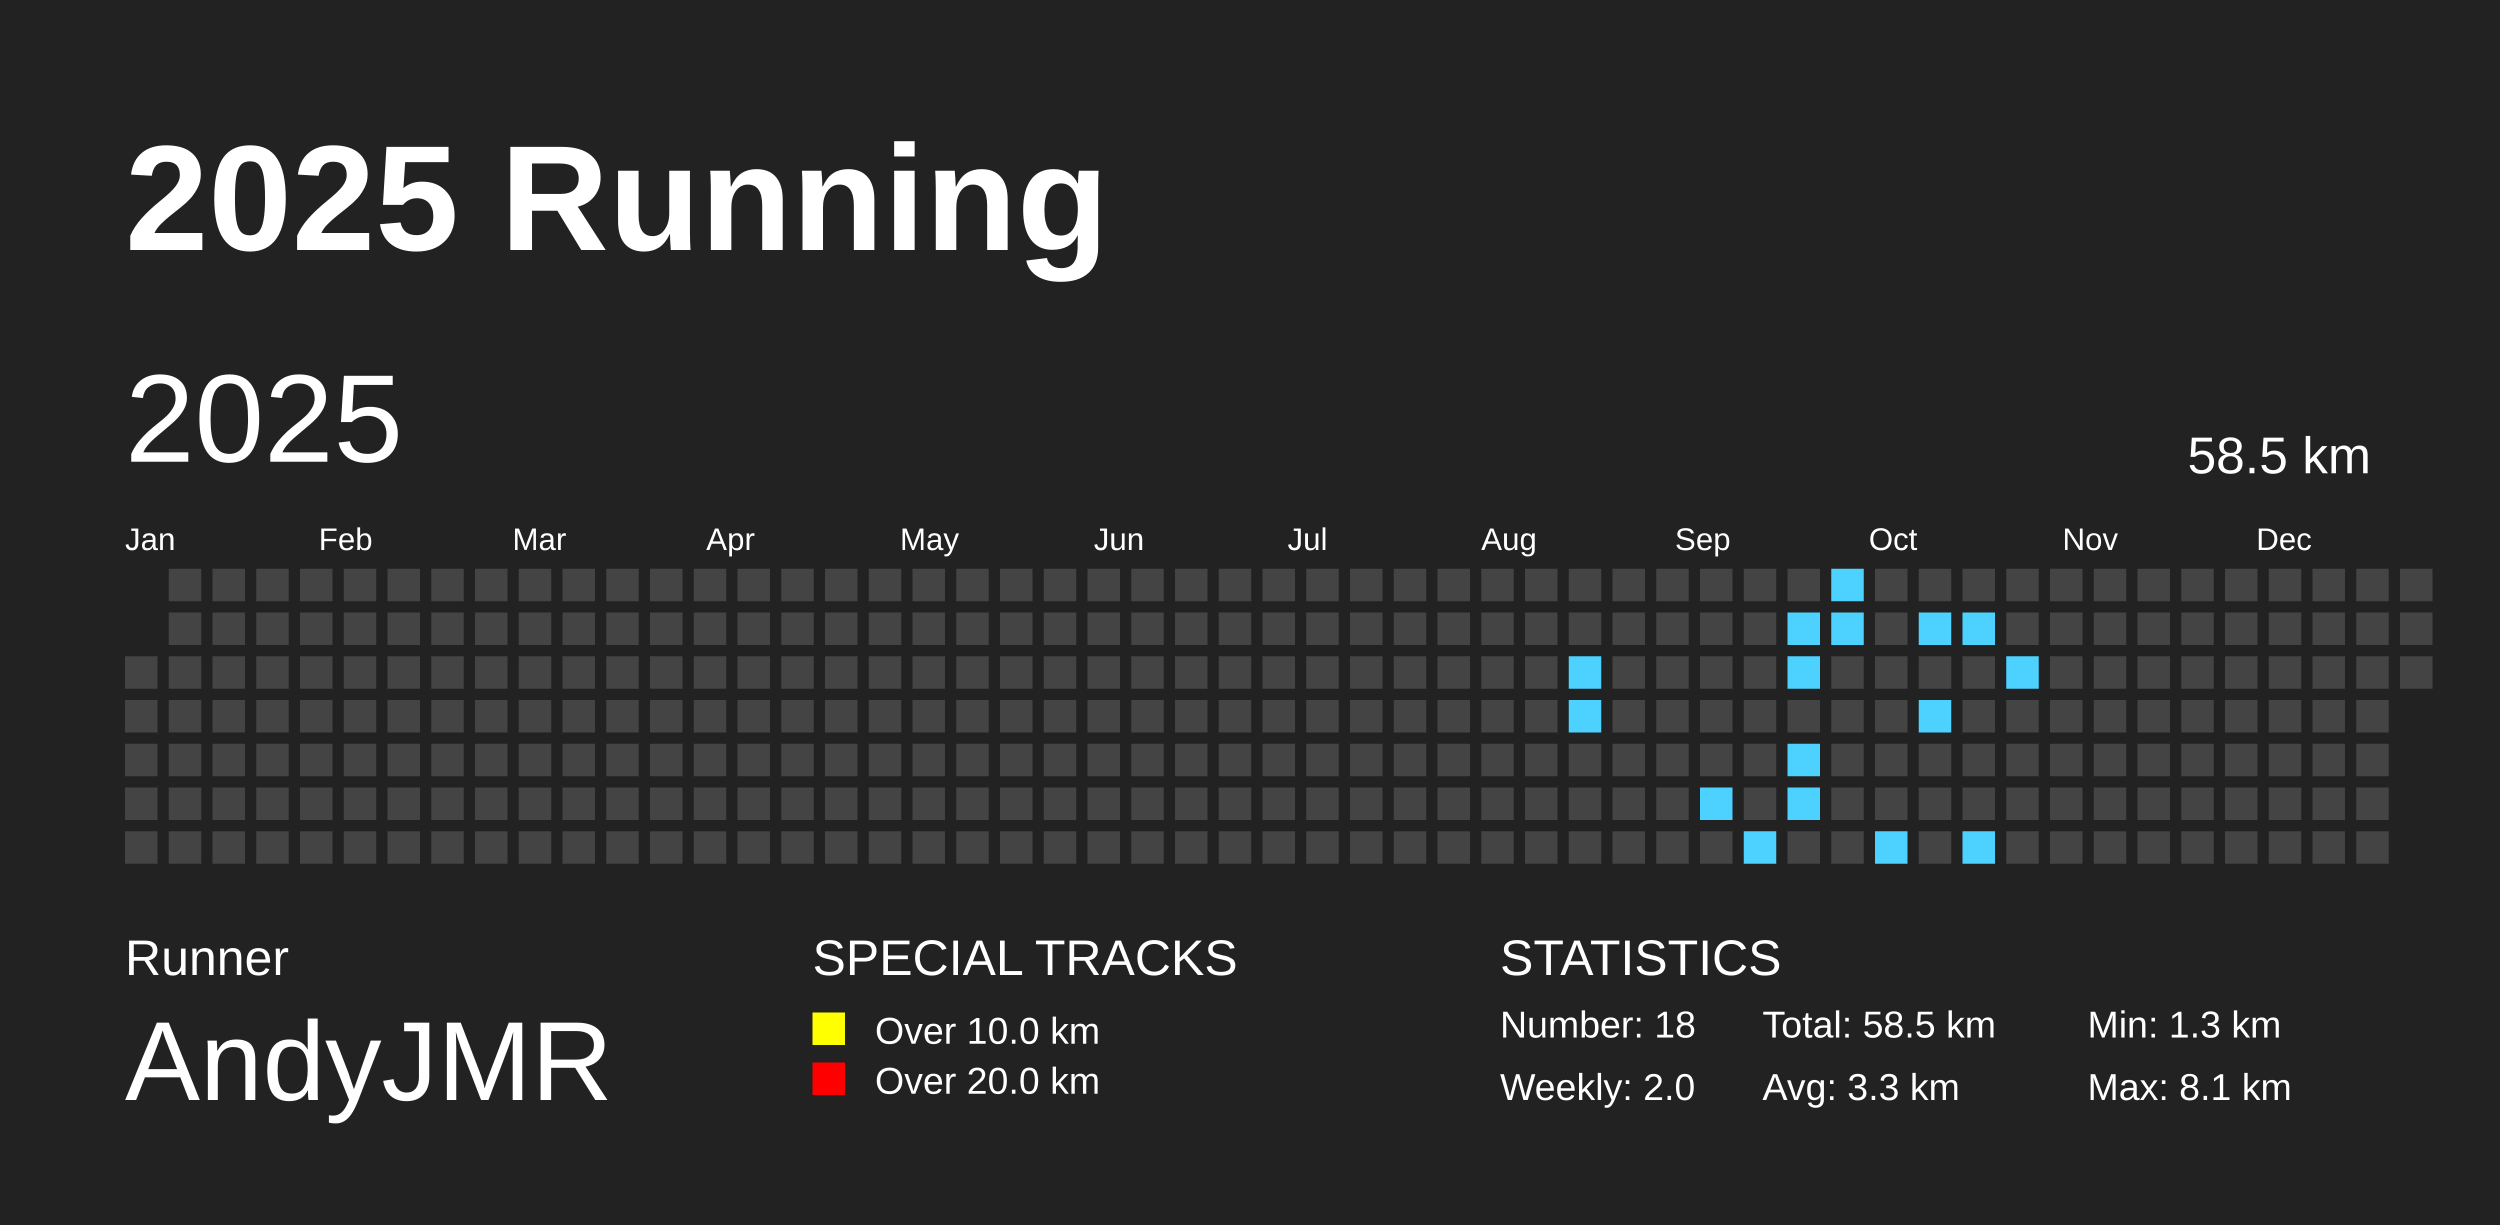
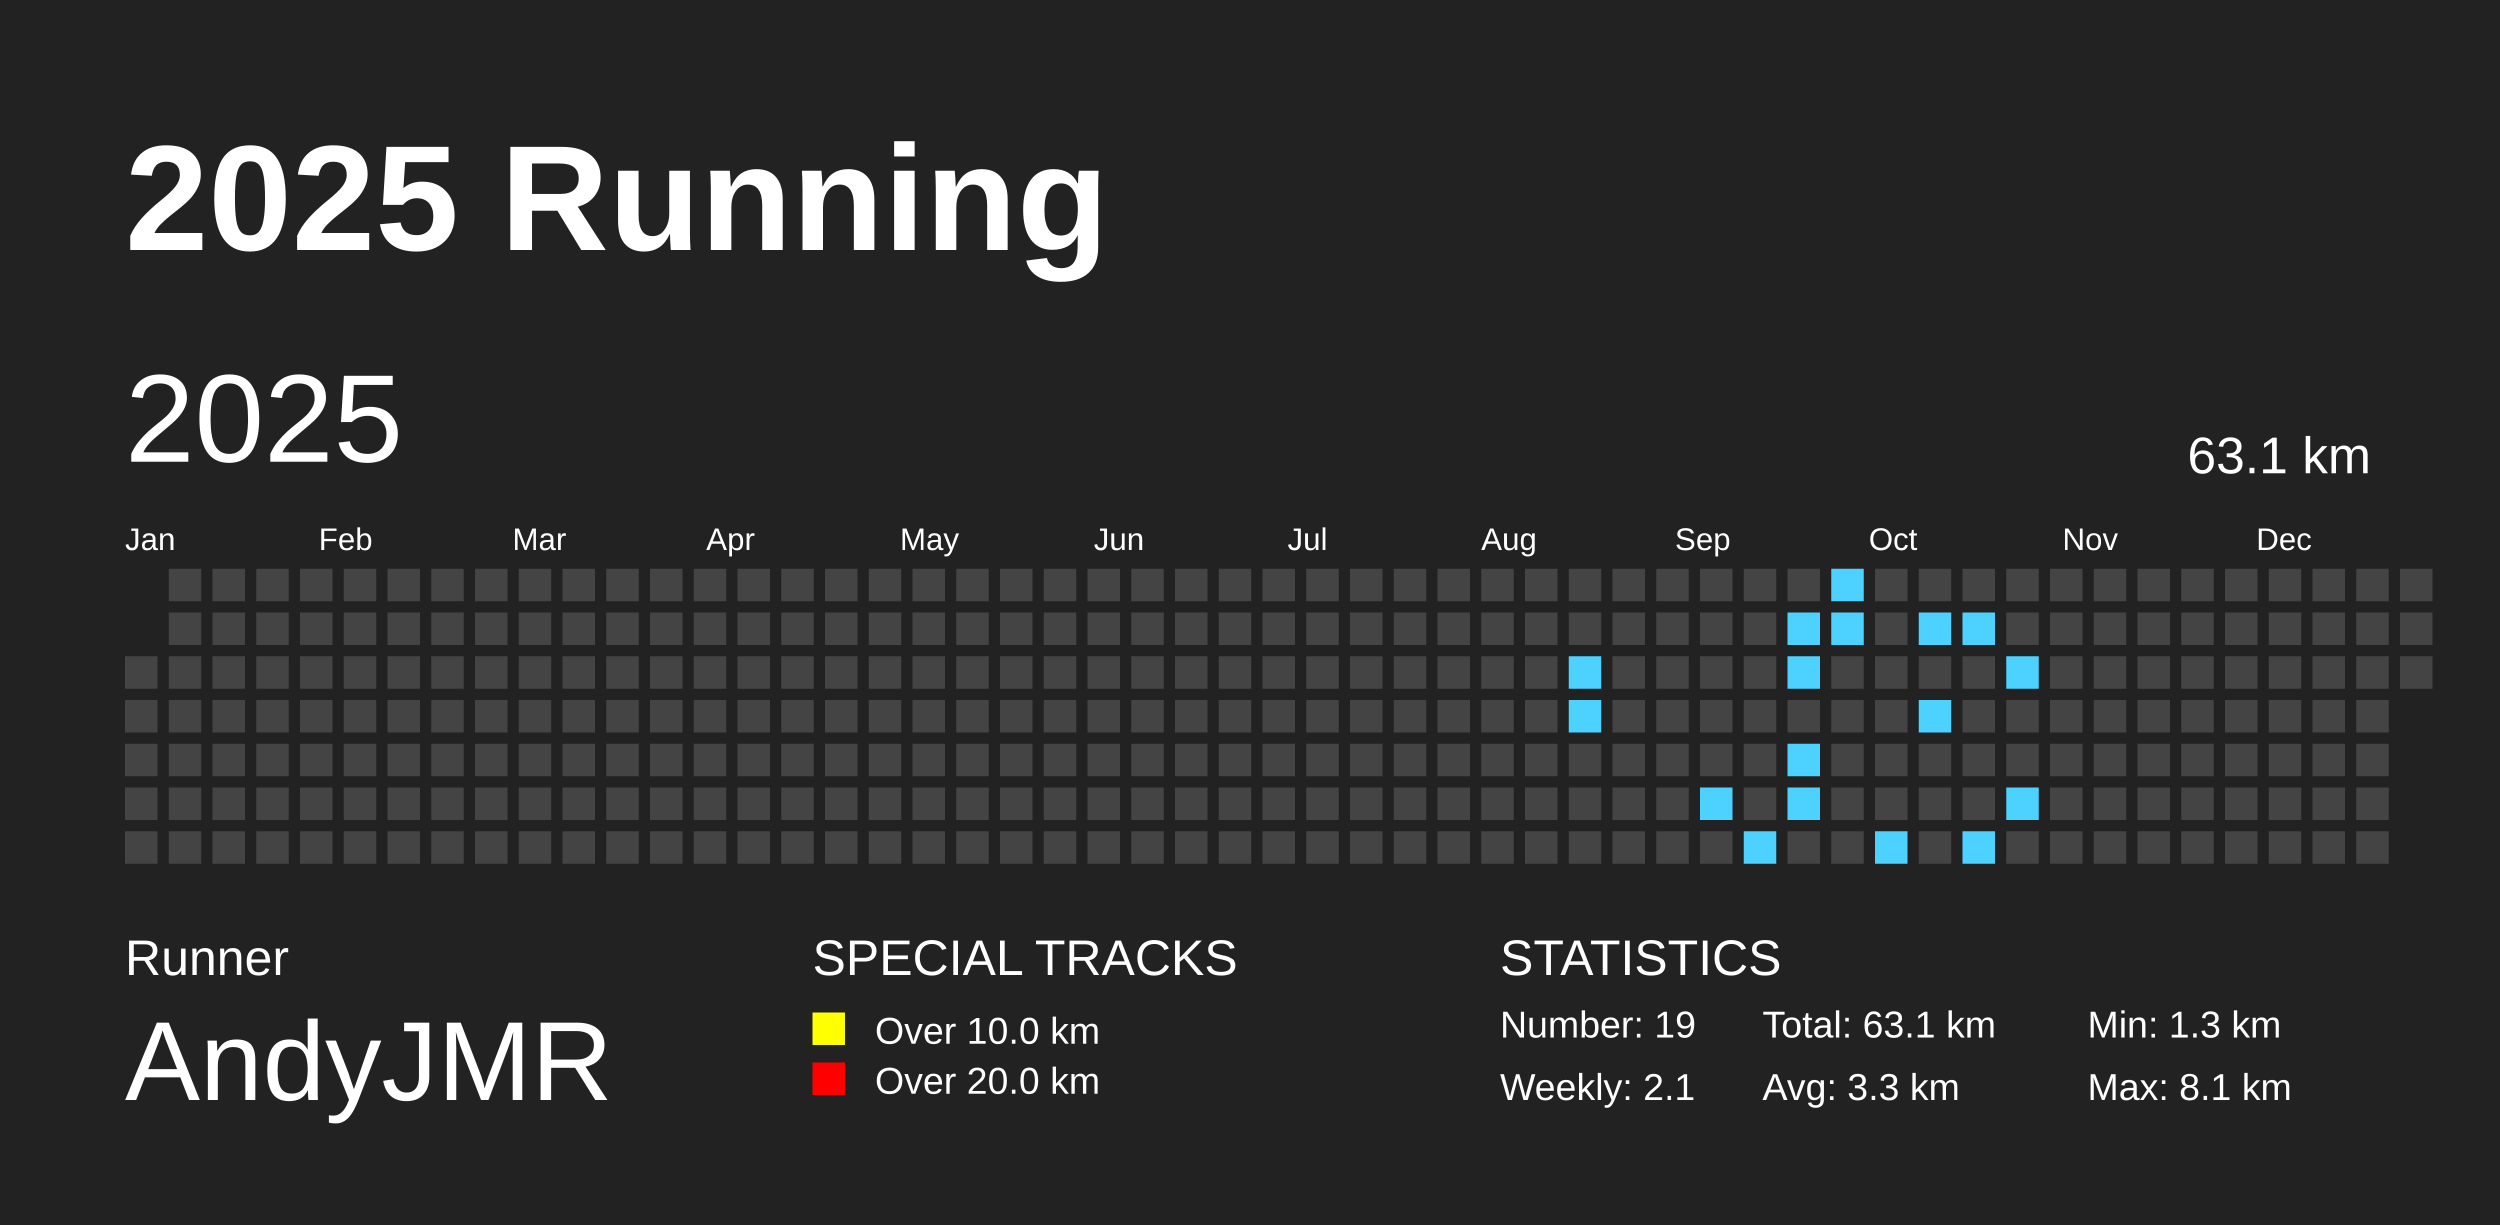
<svg xmlns="http://www.w3.org/2000/svg" baseProfile="full" height="98mm" version="1.1" viewBox="0,0,200,98" width="200mm">
  <defs />
  <rect fill="#222222" height="98" width="200" x="0" y="0" />
  <text fill="#FFFFFF" style="font-size:12px; font-family:Arial; font-weight:bold;" x="10" y="20">2025 Running</text>
  <text fill="#FFFFFF" style="font-size:4px; font-family:Arial" x="10" y="78">Runner</text>
  <text fill="#FFFFFF" style="font-size:9px; font-family:Arial" x="10" y="88">AndyJMR</text>
  <text fill="#FFFFFF" style="font-size:4px; font-family:Arial" x="65" y="78">SPECIAL TRACKS</text>
  <rect fill="yellow" height="2.6" width="2.6" x="65" y="81" />
  <text fill="#FFFFFF" style="font-size:3px; font-family:Arial" x="70" y="83.5">Over 10.0 km</text>
  <rect fill="red" height="2.6" width="2.6" x="65" y="85" />
  <text fill="#FFFFFF" style="font-size:3px; font-family:Arial" x="70" y="87.5">Over 20.0 km</text>
  <text fill="#FFFFFF" style="font-size:4px; font-family:Arial" x="120" y="78">STATISTICS</text>
-   <text fill="#FFFFFF" style="font-size:3px; font-family:Arial" x="120" y="83">Number: 18</text>
-   <text fill="#FFFFFF" style="font-size:3px; font-family:Arial" x="120" y="88">Weekly: 2.0</text>
-   <text fill="#FFFFFF" style="font-size:3px; font-family:Arial" x="141" y="83">Total: 58.5 km</text>
+   <text fill="#FFFFFF" style="font-size:3px; font-family:Arial" x="120" y="83">Number: 19</text>
+   <text fill="#FFFFFF" style="font-size:3px; font-family:Arial" x="120" y="88">Weekly: 2.1</text>
+   <text fill="#FFFFFF" style="font-size:3px; font-family:Arial" x="141" y="83">Total: 63.1 km</text>
  <text fill="#FFFFFF" style="font-size:3px; font-family:Arial" x="141" y="88">Avg: 3.3 km</text>
  <text fill="#FFFFFF" style="font-size:3px; font-family:Arial" x="167" y="83">Min: 1.3 km</text>
  <text fill="#FFFFFF" style="font-size:3px; font-family:Arial" x="167" y="88">Max: 8.1 km</text>
  <text dominant-baseline="hanging" fill="#FFFFFF" style="font-size:10.0px; font-family:Arial;" x="10" y="30">2025</text>
-   <text dominant-baseline="hanging" fill="#FFFFFF" style="font-size:4.125px; font-family:Arial;" x="175" y="35">58.5 km</text>
+   <text dominant-baseline="hanging" fill="#FFFFFF" style="font-size:4.125px; font-family:Arial;" x="175" y="35">63.1 km</text>
  <text fill="#FFFFFF" style="font-size:2.5px; font-family:Arial" x="10.0" y="44">Jan</text>
  <text fill="#FFFFFF" style="font-size:2.5px; font-family:Arial" x="25.5" y="44">Feb</text>
  <text fill="#FFFFFF" style="font-size:2.5px; font-family:Arial" x="41.0" y="44">Mar</text>
  <text fill="#FFFFFF" style="font-size:2.5px; font-family:Arial" x="56.5" y="44">Apr</text>
  <text fill="#FFFFFF" style="font-size:2.5px; font-family:Arial" x="72.0" y="44">May</text>
  <text fill="#FFFFFF" style="font-size:2.5px; font-family:Arial" x="87.5" y="44">Jun</text>
  <text fill="#FFFFFF" style="font-size:2.5px; font-family:Arial" x="103.0" y="44">Jul</text>
  <text fill="#FFFFFF" style="font-size:2.5px; font-family:Arial" x="118.5" y="44">Aug</text>
  <text fill="#FFFFFF" style="font-size:2.5px; font-family:Arial" x="134.0" y="44">Sep</text>
  <text fill="#FFFFFF" style="font-size:2.5px; font-family:Arial" x="149.5" y="44">Oct</text>
  <text fill="#FFFFFF" style="font-size:2.5px; font-family:Arial" x="165.0" y="44">Nov</text>
  <text fill="#FFFFFF" style="font-size:2.5px; font-family:Arial" x="180.5" y="44">Dec</text>
  <rect fill="#444444" height="2.6" width="2.6" x="10.0" y="52.5" />
  <rect fill="#444444" height="2.6" width="2.6" x="10.0" y="56.0" />
  <rect fill="#444444" height="2.6" width="2.6" x="10.0" y="59.5" />
  <rect fill="#444444" height="2.6" width="2.6" x="10.0" y="63.0" />
  <rect fill="#444444" height="2.6" width="2.6" x="10.0" y="66.5" />
  <rect fill="#444444" height="2.6" width="2.6" x="13.5" y="45.5" />
  <rect fill="#444444" height="2.6" width="2.6" x="13.5" y="49.0" />
  <rect fill="#444444" height="2.6" width="2.6" x="13.5" y="52.5" />
  <rect fill="#444444" height="2.6" width="2.6" x="13.5" y="56.0" />
  <rect fill="#444444" height="2.6" width="2.6" x="13.5" y="59.5" />
  <rect fill="#444444" height="2.6" width="2.6" x="13.5" y="63.0" />
  <rect fill="#444444" height="2.6" width="2.6" x="13.5" y="66.5" />
  <rect fill="#444444" height="2.6" width="2.6" x="17.0" y="45.5" />
  <rect fill="#444444" height="2.6" width="2.6" x="17.0" y="49.0" />
  <rect fill="#444444" height="2.6" width="2.6" x="17.0" y="52.5" />
  <rect fill="#444444" height="2.6" width="2.6" x="17.0" y="56.0" />
  <rect fill="#444444" height="2.6" width="2.6" x="17.0" y="59.5" />
  <rect fill="#444444" height="2.6" width="2.6" x="17.0" y="63.0" />
  <rect fill="#444444" height="2.6" width="2.6" x="17.0" y="66.5" />
  <rect fill="#444444" height="2.6" width="2.6" x="20.5" y="45.5" />
  <rect fill="#444444" height="2.6" width="2.6" x="20.5" y="49.0" />
  <rect fill="#444444" height="2.6" width="2.6" x="20.5" y="52.5" />
  <rect fill="#444444" height="2.6" width="2.6" x="20.5" y="56.0" />
  <rect fill="#444444" height="2.6" width="2.6" x="20.5" y="59.5" />
  <rect fill="#444444" height="2.6" width="2.6" x="20.5" y="63.0" />
  <rect fill="#444444" height="2.6" width="2.6" x="20.5" y="66.5" />
  <rect fill="#444444" height="2.6" width="2.6" x="24.0" y="45.5" />
  <rect fill="#444444" height="2.6" width="2.6" x="24.0" y="49.0" />
  <rect fill="#444444" height="2.6" width="2.6" x="24.0" y="52.5" />
  <rect fill="#444444" height="2.6" width="2.6" x="24.0" y="56.0" />
  <rect fill="#444444" height="2.6" width="2.6" x="24.0" y="59.5" />
  <rect fill="#444444" height="2.6" width="2.6" x="24.0" y="63.0" />
  <rect fill="#444444" height="2.6" width="2.6" x="24.0" y="66.5" />
  <rect fill="#444444" height="2.6" width="2.6" x="27.5" y="45.5" />
  <rect fill="#444444" height="2.6" width="2.6" x="27.5" y="49.0" />
  <rect fill="#444444" height="2.6" width="2.6" x="27.5" y="52.5" />
  <rect fill="#444444" height="2.6" width="2.6" x="27.5" y="56.0" />
  <rect fill="#444444" height="2.6" width="2.6" x="27.5" y="59.5" />
  <rect fill="#444444" height="2.6" width="2.6" x="27.5" y="63.0" />
  <rect fill="#444444" height="2.6" width="2.6" x="27.5" y="66.5" />
  <rect fill="#444444" height="2.6" width="2.6" x="31.0" y="45.5" />
  <rect fill="#444444" height="2.6" width="2.6" x="31.0" y="49.0" />
  <rect fill="#444444" height="2.6" width="2.6" x="31.0" y="52.5" />
  <rect fill="#444444" height="2.6" width="2.6" x="31.0" y="56.0" />
  <rect fill="#444444" height="2.6" width="2.6" x="31.0" y="59.5" />
  <rect fill="#444444" height="2.6" width="2.6" x="31.0" y="63.0" />
  <rect fill="#444444" height="2.6" width="2.6" x="31.0" y="66.5" />
  <rect fill="#444444" height="2.6" width="2.6" x="34.5" y="45.5" />
  <rect fill="#444444" height="2.6" width="2.6" x="34.5" y="49.0" />
  <rect fill="#444444" height="2.6" width="2.6" x="34.5" y="52.5" />
  <rect fill="#444444" height="2.6" width="2.6" x="34.5" y="56.0" />
  <rect fill="#444444" height="2.6" width="2.6" x="34.5" y="59.5" />
  <rect fill="#444444" height="2.6" width="2.6" x="34.5" y="63.0" />
  <rect fill="#444444" height="2.6" width="2.6" x="34.5" y="66.5" />
  <rect fill="#444444" height="2.6" width="2.6" x="38.0" y="45.5" />
  <rect fill="#444444" height="2.6" width="2.6" x="38.0" y="49.0" />
  <rect fill="#444444" height="2.6" width="2.6" x="38.0" y="52.5" />
  <rect fill="#444444" height="2.6" width="2.6" x="38.0" y="56.0" />
  <rect fill="#444444" height="2.6" width="2.6" x="38.0" y="59.5" />
  <rect fill="#444444" height="2.6" width="2.6" x="38.0" y="63.0" />
  <rect fill="#444444" height="2.6" width="2.6" x="38.0" y="66.5" />
  <rect fill="#444444" height="2.6" width="2.6" x="41.5" y="45.5" />
  <rect fill="#444444" height="2.6" width="2.6" x="41.5" y="49.0" />
  <rect fill="#444444" height="2.6" width="2.6" x="41.5" y="52.5" />
  <rect fill="#444444" height="2.6" width="2.6" x="41.5" y="56.0" />
  <rect fill="#444444" height="2.6" width="2.6" x="41.5" y="59.5" />
  <rect fill="#444444" height="2.6" width="2.6" x="41.5" y="63.0" />
  <rect fill="#444444" height="2.6" width="2.6" x="41.5" y="66.5" />
  <rect fill="#444444" height="2.6" width="2.6" x="45.0" y="45.5" />
  <rect fill="#444444" height="2.6" width="2.6" x="45.0" y="49.0" />
  <rect fill="#444444" height="2.6" width="2.6" x="45.0" y="52.5" />
  <rect fill="#444444" height="2.6" width="2.6" x="45.0" y="56.0" />
  <rect fill="#444444" height="2.6" width="2.6" x="45.0" y="59.5" />
  <rect fill="#444444" height="2.6" width="2.6" x="45.0" y="63.0" />
  <rect fill="#444444" height="2.6" width="2.6" x="45.0" y="66.5" />
  <rect fill="#444444" height="2.6" width="2.6" x="48.5" y="45.5" />
  <rect fill="#444444" height="2.6" width="2.6" x="48.5" y="49.0" />
  <rect fill="#444444" height="2.6" width="2.6" x="48.5" y="52.5" />
  <rect fill="#444444" height="2.6" width="2.6" x="48.5" y="56.0" />
  <rect fill="#444444" height="2.6" width="2.6" x="48.5" y="59.5" />
  <rect fill="#444444" height="2.6" width="2.6" x="48.5" y="63.0" />
  <rect fill="#444444" height="2.6" width="2.6" x="48.5" y="66.5" />
  <rect fill="#444444" height="2.6" width="2.6" x="52.0" y="45.5" />
  <rect fill="#444444" height="2.6" width="2.6" x="52.0" y="49.0" />
  <rect fill="#444444" height="2.6" width="2.6" x="52.0" y="52.5" />
  <rect fill="#444444" height="2.6" width="2.6" x="52.0" y="56.0" />
  <rect fill="#444444" height="2.6" width="2.6" x="52.0" y="59.5" />
  <rect fill="#444444" height="2.6" width="2.6" x="52.0" y="63.0" />
  <rect fill="#444444" height="2.6" width="2.6" x="52.0" y="66.5" />
  <rect fill="#444444" height="2.6" width="2.6" x="55.5" y="45.5" />
  <rect fill="#444444" height="2.6" width="2.6" x="55.5" y="49.0" />
  <rect fill="#444444" height="2.6" width="2.6" x="55.5" y="52.5" />
  <rect fill="#444444" height="2.6" width="2.6" x="55.5" y="56.0" />
  <rect fill="#444444" height="2.6" width="2.6" x="55.5" y="59.5" />
  <rect fill="#444444" height="2.6" width="2.6" x="55.5" y="63.0" />
  <rect fill="#444444" height="2.6" width="2.6" x="55.5" y="66.5" />
  <rect fill="#444444" height="2.6" width="2.6" x="59.0" y="45.5" />
  <rect fill="#444444" height="2.6" width="2.6" x="59.0" y="49.0" />
  <rect fill="#444444" height="2.6" width="2.6" x="59.0" y="52.5" />
  <rect fill="#444444" height="2.6" width="2.6" x="59.0" y="56.0" />
  <rect fill="#444444" height="2.6" width="2.6" x="59.0" y="59.5" />
  <rect fill="#444444" height="2.6" width="2.6" x="59.0" y="63.0" />
  <rect fill="#444444" height="2.6" width="2.6" x="59.0" y="66.5" />
  <rect fill="#444444" height="2.6" width="2.6" x="62.5" y="45.5" />
  <rect fill="#444444" height="2.6" width="2.6" x="62.5" y="49.0" />
  <rect fill="#444444" height="2.6" width="2.6" x="62.5" y="52.5" />
  <rect fill="#444444" height="2.6" width="2.6" x="62.5" y="56.0" />
  <rect fill="#444444" height="2.6" width="2.6" x="62.5" y="59.5" />
  <rect fill="#444444" height="2.6" width="2.6" x="62.5" y="63.0" />
  <rect fill="#444444" height="2.6" width="2.6" x="62.5" y="66.5" />
  <rect fill="#444444" height="2.6" width="2.6" x="66.0" y="45.5" />
  <rect fill="#444444" height="2.6" width="2.6" x="66.0" y="49.0" />
  <rect fill="#444444" height="2.6" width="2.6" x="66.0" y="52.5" />
  <rect fill="#444444" height="2.6" width="2.6" x="66.0" y="56.0" />
  <rect fill="#444444" height="2.6" width="2.6" x="66.0" y="59.5" />
  <rect fill="#444444" height="2.6" width="2.6" x="66.0" y="63.0" />
  <rect fill="#444444" height="2.6" width="2.6" x="66.0" y="66.5" />
  <rect fill="#444444" height="2.6" width="2.6" x="69.5" y="45.5" />
  <rect fill="#444444" height="2.6" width="2.6" x="69.5" y="49.0" />
  <rect fill="#444444" height="2.6" width="2.6" x="69.5" y="52.5" />
  <rect fill="#444444" height="2.6" width="2.6" x="69.5" y="56.0" />
  <rect fill="#444444" height="2.6" width="2.6" x="69.5" y="59.5" />
  <rect fill="#444444" height="2.6" width="2.6" x="69.5" y="63.0" />
  <rect fill="#444444" height="2.6" width="2.6" x="69.5" y="66.5" />
  <rect fill="#444444" height="2.6" width="2.6" x="73.0" y="45.5" />
  <rect fill="#444444" height="2.6" width="2.6" x="73.0" y="49.0" />
  <rect fill="#444444" height="2.6" width="2.6" x="73.0" y="52.5" />
  <rect fill="#444444" height="2.6" width="2.6" x="73.0" y="56.0" />
  <rect fill="#444444" height="2.6" width="2.6" x="73.0" y="59.5" />
  <rect fill="#444444" height="2.6" width="2.6" x="73.0" y="63.0" />
  <rect fill="#444444" height="2.6" width="2.6" x="73.0" y="66.5" />
  <rect fill="#444444" height="2.6" width="2.6" x="76.5" y="45.5" />
  <rect fill="#444444" height="2.6" width="2.6" x="76.5" y="49.0" />
  <rect fill="#444444" height="2.6" width="2.6" x="76.5" y="52.5" />
  <rect fill="#444444" height="2.6" width="2.6" x="76.5" y="56.0" />
  <rect fill="#444444" height="2.6" width="2.6" x="76.5" y="59.5" />
  <rect fill="#444444" height="2.6" width="2.6" x="76.5" y="63.0" />
  <rect fill="#444444" height="2.6" width="2.6" x="76.5" y="66.5" />
  <rect fill="#444444" height="2.6" width="2.6" x="80.0" y="45.5" />
  <rect fill="#444444" height="2.6" width="2.6" x="80.0" y="49.0" />
  <rect fill="#444444" height="2.6" width="2.6" x="80.0" y="52.5" />
  <rect fill="#444444" height="2.6" width="2.6" x="80.0" y="56.0" />
  <rect fill="#444444" height="2.6" width="2.6" x="80.0" y="59.5" />
  <rect fill="#444444" height="2.6" width="2.6" x="80.0" y="63.0" />
  <rect fill="#444444" height="2.6" width="2.6" x="80.0" y="66.5" />
  <rect fill="#444444" height="2.6" width="2.6" x="83.5" y="45.5" />
  <rect fill="#444444" height="2.6" width="2.6" x="83.5" y="49.0" />
  <rect fill="#444444" height="2.6" width="2.6" x="83.5" y="52.5" />
  <rect fill="#444444" height="2.6" width="2.6" x="83.5" y="56.0" />
  <rect fill="#444444" height="2.6" width="2.6" x="83.5" y="59.5" />
  <rect fill="#444444" height="2.6" width="2.6" x="83.5" y="63.0" />
  <rect fill="#444444" height="2.6" width="2.6" x="83.5" y="66.5" />
  <rect fill="#444444" height="2.6" width="2.6" x="87.0" y="45.5" />
  <rect fill="#444444" height="2.6" width="2.6" x="87.0" y="49.0" />
  <rect fill="#444444" height="2.6" width="2.6" x="87.0" y="52.5" />
  <rect fill="#444444" height="2.6" width="2.6" x="87.0" y="56.0" />
  <rect fill="#444444" height="2.6" width="2.6" x="87.0" y="59.5" />
  <rect fill="#444444" height="2.6" width="2.6" x="87.0" y="63.0" />
  <rect fill="#444444" height="2.6" width="2.6" x="87.0" y="66.5" />
  <rect fill="#444444" height="2.6" width="2.6" x="90.5" y="45.5" />
  <rect fill="#444444" height="2.6" width="2.6" x="90.5" y="49.0" />
  <rect fill="#444444" height="2.6" width="2.6" x="90.5" y="52.5" />
  <rect fill="#444444" height="2.6" width="2.6" x="90.5" y="56.0" />
  <rect fill="#444444" height="2.6" width="2.6" x="90.5" y="59.5" />
  <rect fill="#444444" height="2.6" width="2.6" x="90.5" y="63.0" />
  <rect fill="#444444" height="2.6" width="2.6" x="90.5" y="66.5" />
  <rect fill="#444444" height="2.6" width="2.6" x="94.0" y="45.5" />
  <rect fill="#444444" height="2.6" width="2.6" x="94.0" y="49.0" />
  <rect fill="#444444" height="2.6" width="2.6" x="94.0" y="52.5" />
  <rect fill="#444444" height="2.6" width="2.6" x="94.0" y="56.0" />
  <rect fill="#444444" height="2.6" width="2.6" x="94.0" y="59.5" />
  <rect fill="#444444" height="2.6" width="2.6" x="94.0" y="63.0" />
  <rect fill="#444444" height="2.6" width="2.6" x="94.0" y="66.5" />
  <rect fill="#444444" height="2.6" width="2.6" x="97.5" y="45.5" />
  <rect fill="#444444" height="2.6" width="2.6" x="97.5" y="49.0" />
  <rect fill="#444444" height="2.6" width="2.6" x="97.5" y="52.5" />
  <rect fill="#444444" height="2.6" width="2.6" x="97.5" y="56.0" />
  <rect fill="#444444" height="2.6" width="2.6" x="97.5" y="59.5" />
  <rect fill="#444444" height="2.6" width="2.6" x="97.5" y="63.0" />
  <rect fill="#444444" height="2.6" width="2.6" x="97.5" y="66.5" />
  <rect fill="#444444" height="2.6" width="2.6" x="101.0" y="45.5" />
  <rect fill="#444444" height="2.6" width="2.6" x="101.0" y="49.0" />
  <rect fill="#444444" height="2.6" width="2.6" x="101.0" y="52.5" />
  <rect fill="#444444" height="2.6" width="2.6" x="101.0" y="56.0" />
  <rect fill="#444444" height="2.6" width="2.6" x="101.0" y="59.5" />
  <rect fill="#444444" height="2.6" width="2.6" x="101.0" y="63.0" />
  <rect fill="#444444" height="2.6" width="2.6" x="101.0" y="66.5" />
  <rect fill="#444444" height="2.6" width="2.6" x="104.5" y="45.5" />
  <rect fill="#444444" height="2.6" width="2.6" x="104.5" y="49.0" />
  <rect fill="#444444" height="2.6" width="2.6" x="104.5" y="52.5" />
  <rect fill="#444444" height="2.6" width="2.6" x="104.5" y="56.0" />
  <rect fill="#444444" height="2.6" width="2.6" x="104.5" y="59.5" />
  <rect fill="#444444" height="2.6" width="2.6" x="104.5" y="63.0" />
  <rect fill="#444444" height="2.6" width="2.6" x="104.5" y="66.5" />
  <rect fill="#444444" height="2.6" width="2.6" x="108.0" y="45.5" />
  <rect fill="#444444" height="2.6" width="2.6" x="108.0" y="49.0" />
  <rect fill="#444444" height="2.6" width="2.6" x="108.0" y="52.5" />
  <rect fill="#444444" height="2.6" width="2.6" x="108.0" y="56.0" />
  <rect fill="#444444" height="2.6" width="2.6" x="108.0" y="59.5" />
  <rect fill="#444444" height="2.6" width="2.6" x="108.0" y="63.0" />
  <rect fill="#444444" height="2.6" width="2.6" x="108.0" y="66.5" />
  <rect fill="#444444" height="2.6" width="2.6" x="111.5" y="45.5" />
  <rect fill="#444444" height="2.6" width="2.6" x="111.5" y="49.0" />
  <rect fill="#444444" height="2.6" width="2.6" x="111.5" y="52.5" />
  <rect fill="#444444" height="2.6" width="2.6" x="111.5" y="56.0" />
  <rect fill="#444444" height="2.6" width="2.6" x="111.5" y="59.5" />
  <rect fill="#444444" height="2.6" width="2.6" x="111.5" y="63.0" />
  <rect fill="#444444" height="2.6" width="2.6" x="111.5" y="66.5" />
  <rect fill="#444444" height="2.6" width="2.6" x="115.0" y="45.5" />
  <rect fill="#444444" height="2.6" width="2.6" x="115.0" y="49.0" />
  <rect fill="#444444" height="2.6" width="2.6" x="115.0" y="52.5" />
  <rect fill="#444444" height="2.6" width="2.6" x="115.0" y="56.0" />
  <rect fill="#444444" height="2.6" width="2.6" x="115.0" y="59.5" />
  <rect fill="#444444" height="2.6" width="2.6" x="115.0" y="63.0" />
  <rect fill="#444444" height="2.6" width="2.6" x="115.0" y="66.5" />
  <rect fill="#444444" height="2.6" width="2.6" x="118.5" y="45.5" />
  <rect fill="#444444" height="2.6" width="2.6" x="118.5" y="49.0" />
  <rect fill="#444444" height="2.6" width="2.6" x="118.5" y="52.5" />
  <rect fill="#444444" height="2.6" width="2.6" x="118.5" y="56.0" />
  <rect fill="#444444" height="2.6" width="2.6" x="118.5" y="59.5" />
  <rect fill="#444444" height="2.6" width="2.6" x="118.5" y="63.0" />
  <rect fill="#444444" height="2.6" width="2.6" x="118.5" y="66.5" />
  <rect fill="#444444" height="2.6" width="2.6" x="122.0" y="45.5" />
  <rect fill="#444444" height="2.6" width="2.6" x="122.0" y="49.0" />
  <rect fill="#444444" height="2.6" width="2.6" x="122.0" y="52.5" />
  <rect fill="#444444" height="2.6" width="2.6" x="122.0" y="56.0" />
  <rect fill="#444444" height="2.6" width="2.6" x="122.0" y="59.5" />
  <rect fill="#444444" height="2.6" width="2.6" x="122.0" y="63.0" />
  <rect fill="#444444" height="2.6" width="2.6" x="122.0" y="66.5" />
  <rect fill="#444444" height="2.6" width="2.6" x="125.5" y="45.5" />
  <rect fill="#444444" height="2.6" width="2.6" x="125.5" y="49.0" />
  <rect fill="#4DD2FF" height="2.6" width="2.6" x="125.5" y="52.5" />
  <rect fill="#4DD2FF" height="2.6" width="2.6" x="125.5" y="56.0" />
  <rect fill="#444444" height="2.6" width="2.6" x="125.5" y="59.5" />
  <rect fill="#444444" height="2.6" width="2.6" x="125.5" y="63.0" />
  <rect fill="#444444" height="2.6" width="2.6" x="125.5" y="66.5" />
  <rect fill="#444444" height="2.6" width="2.6" x="129.0" y="45.5" />
  <rect fill="#444444" height="2.6" width="2.6" x="129.0" y="49.0" />
  <rect fill="#444444" height="2.6" width="2.6" x="129.0" y="52.5" />
  <rect fill="#444444" height="2.6" width="2.6" x="129.0" y="56.0" />
  <rect fill="#444444" height="2.6" width="2.6" x="129.0" y="59.5" />
  <rect fill="#444444" height="2.6" width="2.6" x="129.0" y="63.0" />
  <rect fill="#444444" height="2.6" width="2.6" x="129.0" y="66.5" />
  <rect fill="#444444" height="2.6" width="2.6" x="132.5" y="45.5" />
  <rect fill="#444444" height="2.6" width="2.6" x="132.5" y="49.0" />
  <rect fill="#444444" height="2.6" width="2.6" x="132.5" y="52.5" />
  <rect fill="#444444" height="2.6" width="2.6" x="132.5" y="56.0" />
  <rect fill="#444444" height="2.6" width="2.6" x="132.5" y="59.5" />
  <rect fill="#444444" height="2.6" width="2.6" x="132.5" y="63.0" />
  <rect fill="#444444" height="2.6" width="2.6" x="132.5" y="66.5" />
  <rect fill="#444444" height="2.6" width="2.6" x="136.0" y="45.5" />
  <rect fill="#444444" height="2.6" width="2.6" x="136.0" y="49.0" />
  <rect fill="#444444" height="2.6" width="2.6" x="136.0" y="52.5" />
  <rect fill="#444444" height="2.6" width="2.6" x="136.0" y="56.0" />
  <rect fill="#444444" height="2.6" width="2.6" x="136.0" y="59.5" />
  <rect fill="#4DD2FF" height="2.6" width="2.6" x="136.0" y="63.0" />
  <rect fill="#444444" height="2.6" width="2.6" x="136.0" y="66.5" />
  <rect fill="#444444" height="2.6" width="2.6" x="139.5" y="45.5" />
  <rect fill="#444444" height="2.6" width="2.6" x="139.5" y="49.0" />
  <rect fill="#444444" height="2.6" width="2.6" x="139.5" y="52.5" />
  <rect fill="#444444" height="2.6" width="2.6" x="139.5" y="56.0" />
  <rect fill="#444444" height="2.6" width="2.6" x="139.5" y="59.5" />
  <rect fill="#444444" height="2.6" width="2.6" x="139.5" y="63.0" />
  <rect fill="#4DD2FF" height="2.6" width="2.6" x="139.5" y="66.5" />
  <rect fill="#444444" height="2.6" width="2.6" x="143.0" y="45.5" />
  <rect fill="#4DD2FF" height="2.6" width="2.6" x="143.0" y="49.0" />
  <rect fill="#4DD2FF" height="2.6" width="2.6" x="143.0" y="52.5" />
  <rect fill="#444444" height="2.6" width="2.6" x="143.0" y="56.0" />
  <rect fill="#4DD2FF" height="2.6" width="2.6" x="143.0" y="59.5" />
  <rect fill="#4DD2FF" height="2.6" width="2.6" x="143.0" y="63.0" />
  <rect fill="#444444" height="2.6" width="2.6" x="143.0" y="66.5" />
  <rect fill="#4DD2FF" height="2.6" width="2.6" x="146.5" y="45.5" />
  <rect fill="#4DD2FF" height="2.6" width="2.6" x="146.5" y="49.0" />
  <rect fill="#444444" height="2.6" width="2.6" x="146.5" y="52.5" />
  <rect fill="#444444" height="2.6" width="2.6" x="146.5" y="56.0" />
  <rect fill="#444444" height="2.6" width="2.6" x="146.5" y="59.5" />
  <rect fill="#444444" height="2.6" width="2.6" x="146.5" y="63.0" />
  <rect fill="#444444" height="2.6" width="2.6" x="146.5" y="66.5" />
  <rect fill="#444444" height="2.6" width="2.6" x="150.0" y="45.5" />
  <rect fill="#444444" height="2.6" width="2.6" x="150.0" y="49.0" />
  <rect fill="#444444" height="2.6" width="2.6" x="150.0" y="52.5" />
  <rect fill="#444444" height="2.6" width="2.6" x="150.0" y="56.0" />
  <rect fill="#444444" height="2.6" width="2.6" x="150.0" y="59.5" />
  <rect fill="#444444" height="2.6" width="2.6" x="150.0" y="63.0" />
  <rect fill="#4DD2FF" height="2.6" width="2.6" x="150.0" y="66.5" />
  <rect fill="#444444" height="2.6" width="2.6" x="153.5" y="45.5" />
  <rect fill="#4DD2FF" height="2.6" width="2.6" x="153.5" y="49.0" />
  <rect fill="#444444" height="2.6" width="2.6" x="153.5" y="52.5" />
  <rect fill="#4DD2FF" height="2.6" width="2.6" x="153.5" y="56.0" />
  <rect fill="#444444" height="2.6" width="2.6" x="153.5" y="59.5" />
  <rect fill="#444444" height="2.6" width="2.6" x="153.5" y="63.0" />
  <rect fill="#444444" height="2.6" width="2.6" x="153.5" y="66.5" />
  <rect fill="#444444" height="2.6" width="2.6" x="157.0" y="45.5" />
  <rect fill="#4DD2FF" height="2.6" width="2.6" x="157.0" y="49.0" />
  <rect fill="#444444" height="2.6" width="2.6" x="157.0" y="52.5" />
  <rect fill="#444444" height="2.6" width="2.6" x="157.0" y="56.0" />
  <rect fill="#444444" height="2.6" width="2.6" x="157.0" y="59.5" />
  <rect fill="#444444" height="2.6" width="2.6" x="157.0" y="63.0" />
  <rect fill="#4DD2FF" height="2.6" width="2.6" x="157.0" y="66.5" />
  <rect fill="#444444" height="2.6" width="2.6" x="160.5" y="45.5" />
  <rect fill="#444444" height="2.6" width="2.6" x="160.5" y="49.0" />
  <rect fill="#4DD2FF" height="2.6" width="2.6" x="160.5" y="52.5" />
  <rect fill="#444444" height="2.6" width="2.6" x="160.5" y="56.0" />
  <rect fill="#444444" height="2.6" width="2.6" x="160.5" y="59.5" />
-   <rect fill="#444444" height="2.6" width="2.6" x="160.5" y="63.0" />
+   <rect fill="#4DD2FF" height="2.6" width="2.6" x="160.5" y="63.0" />
  <rect fill="#444444" height="2.6" width="2.6" x="160.5" y="66.5" />
  <rect fill="#444444" height="2.6" width="2.6" x="164.0" y="45.5" />
  <rect fill="#444444" height="2.6" width="2.6" x="164.0" y="49.0" />
  <rect fill="#444444" height="2.6" width="2.6" x="164.0" y="52.5" />
  <rect fill="#444444" height="2.6" width="2.6" x="164.0" y="56.0" />
  <rect fill="#444444" height="2.6" width="2.6" x="164.0" y="59.5" />
  <rect fill="#444444" height="2.6" width="2.6" x="164.0" y="63.0" />
  <rect fill="#444444" height="2.6" width="2.6" x="164.0" y="66.5" />
  <rect fill="#444444" height="2.6" width="2.6" x="167.5" y="45.5" />
  <rect fill="#444444" height="2.6" width="2.6" x="167.5" y="49.0" />
  <rect fill="#444444" height="2.6" width="2.6" x="167.5" y="52.5" />
  <rect fill="#444444" height="2.6" width="2.6" x="167.5" y="56.0" />
  <rect fill="#444444" height="2.6" width="2.6" x="167.5" y="59.5" />
  <rect fill="#444444" height="2.6" width="2.6" x="167.5" y="63.0" />
  <rect fill="#444444" height="2.6" width="2.6" x="167.5" y="66.5" />
  <rect fill="#444444" height="2.6" width="2.6" x="171.0" y="45.5" />
  <rect fill="#444444" height="2.6" width="2.6" x="171.0" y="49.0" />
  <rect fill="#444444" height="2.6" width="2.6" x="171.0" y="52.5" />
  <rect fill="#444444" height="2.6" width="2.6" x="171.0" y="56.0" />
  <rect fill="#444444" height="2.6" width="2.6" x="171.0" y="59.5" />
  <rect fill="#444444" height="2.6" width="2.6" x="171.0" y="63.0" />
  <rect fill="#444444" height="2.6" width="2.6" x="171.0" y="66.5" />
  <rect fill="#444444" height="2.6" width="2.6" x="174.5" y="45.5" />
  <rect fill="#444444" height="2.6" width="2.6" x="174.5" y="49.0" />
  <rect fill="#444444" height="2.6" width="2.6" x="174.5" y="52.5" />
  <rect fill="#444444" height="2.6" width="2.6" x="174.5" y="56.0" />
  <rect fill="#444444" height="2.6" width="2.6" x="174.5" y="59.5" />
  <rect fill="#444444" height="2.6" width="2.6" x="174.5" y="63.0" />
  <rect fill="#444444" height="2.6" width="2.6" x="174.5" y="66.5" />
  <rect fill="#444444" height="2.6" width="2.6" x="178.0" y="45.5" />
  <rect fill="#444444" height="2.6" width="2.6" x="178.0" y="49.0" />
  <rect fill="#444444" height="2.6" width="2.6" x="178.0" y="52.5" />
  <rect fill="#444444" height="2.6" width="2.6" x="178.0" y="56.0" />
  <rect fill="#444444" height="2.6" width="2.6" x="178.0" y="59.5" />
  <rect fill="#444444" height="2.6" width="2.6" x="178.0" y="63.0" />
  <rect fill="#444444" height="2.6" width="2.6" x="178.0" y="66.5" />
  <rect fill="#444444" height="2.6" width="2.6" x="181.5" y="45.5" />
  <rect fill="#444444" height="2.6" width="2.6" x="181.5" y="49.0" />
  <rect fill="#444444" height="2.6" width="2.6" x="181.5" y="52.5" />
  <rect fill="#444444" height="2.6" width="2.6" x="181.5" y="56.0" />
  <rect fill="#444444" height="2.6" width="2.6" x="181.5" y="59.5" />
  <rect fill="#444444" height="2.6" width="2.6" x="181.5" y="63.0" />
  <rect fill="#444444" height="2.6" width="2.6" x="181.5" y="66.5" />
  <rect fill="#444444" height="2.6" width="2.6" x="185.0" y="45.5" />
  <rect fill="#444444" height="2.6" width="2.6" x="185.0" y="49.0" />
  <rect fill="#444444" height="2.6" width="2.6" x="185.0" y="52.5" />
  <rect fill="#444444" height="2.6" width="2.6" x="185.0" y="56.0" />
  <rect fill="#444444" height="2.6" width="2.6" x="185.0" y="59.5" />
  <rect fill="#444444" height="2.6" width="2.6" x="185.0" y="63.0" />
  <rect fill="#444444" height="2.6" width="2.6" x="185.0" y="66.5" />
  <rect fill="#444444" height="2.6" width="2.6" x="188.5" y="45.5" />
  <rect fill="#444444" height="2.6" width="2.6" x="188.5" y="49.0" />
  <rect fill="#444444" height="2.6" width="2.6" x="188.5" y="52.5" />
  <rect fill="#444444" height="2.6" width="2.6" x="188.5" y="56.0" />
  <rect fill="#444444" height="2.6" width="2.6" x="188.5" y="59.5" />
  <rect fill="#444444" height="2.6" width="2.6" x="188.5" y="63.0" />
  <rect fill="#444444" height="2.6" width="2.6" x="188.5" y="66.5" />
  <rect fill="#444444" height="2.6" width="2.6" x="192.0" y="45.5" />
  <rect fill="#444444" height="2.6" width="2.6" x="192.0" y="49.0" />
  <rect fill="#444444" height="2.6" width="2.6" x="192.0" y="52.5" />
</svg>
